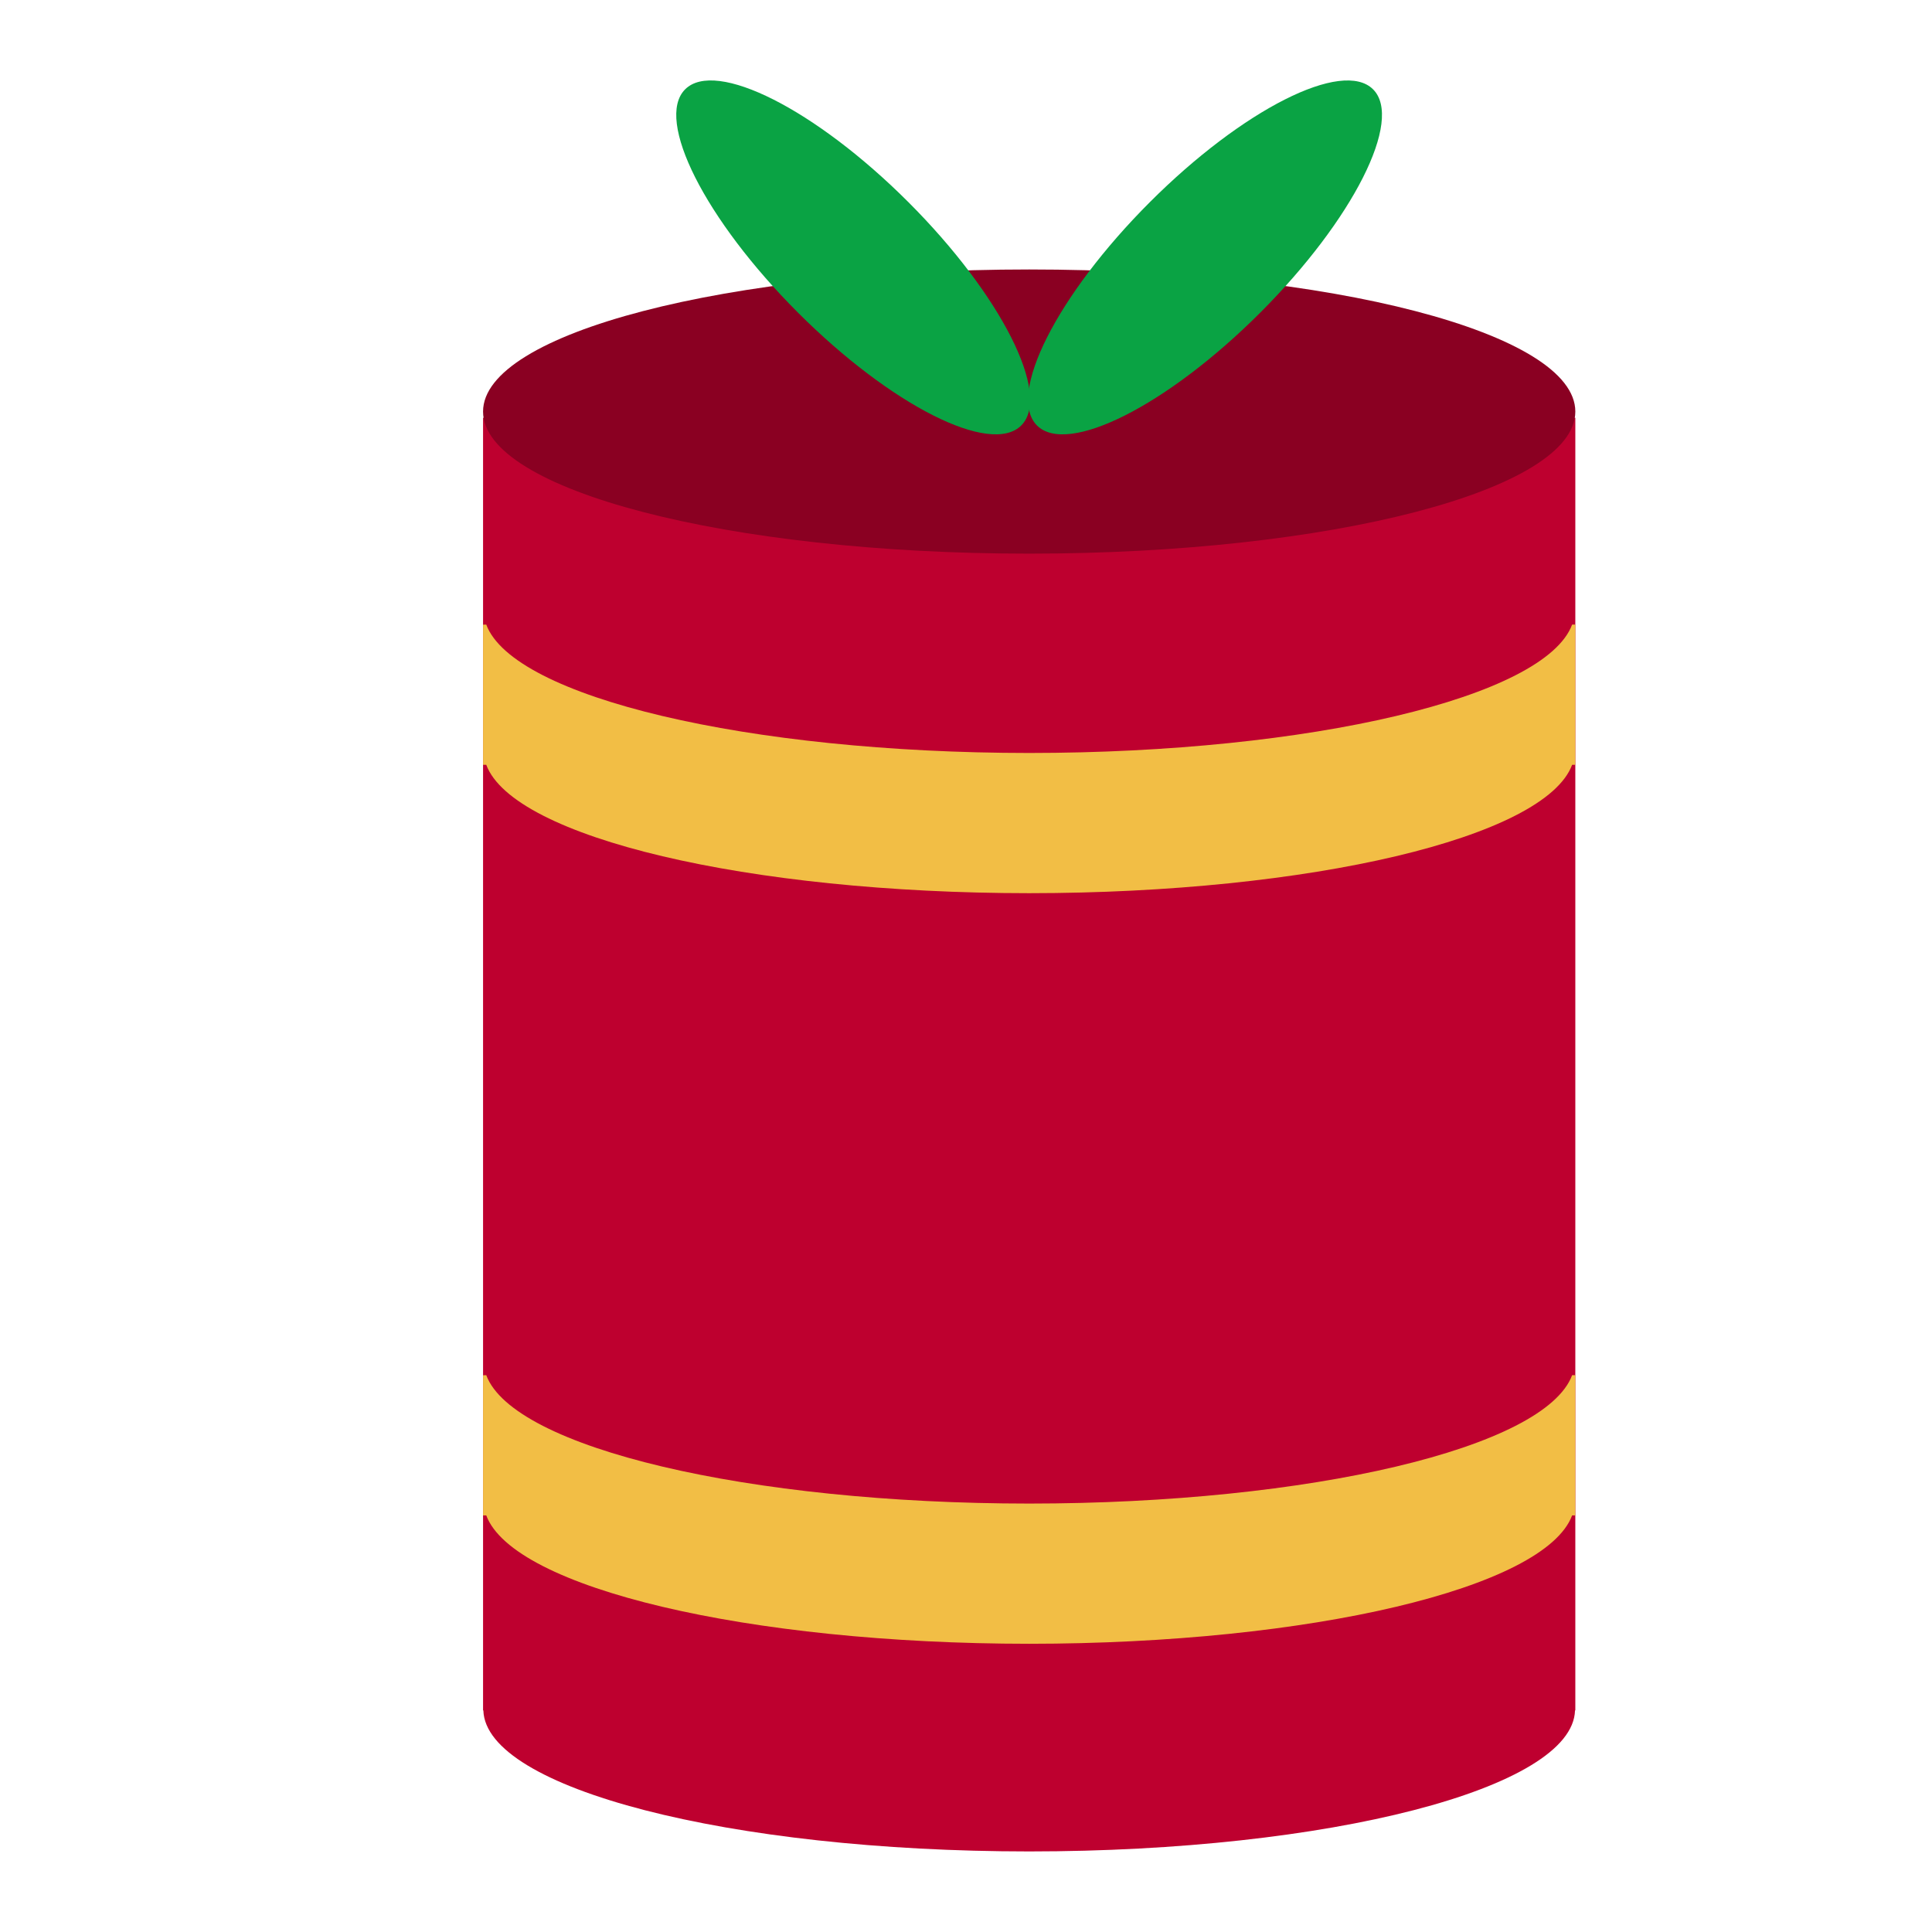
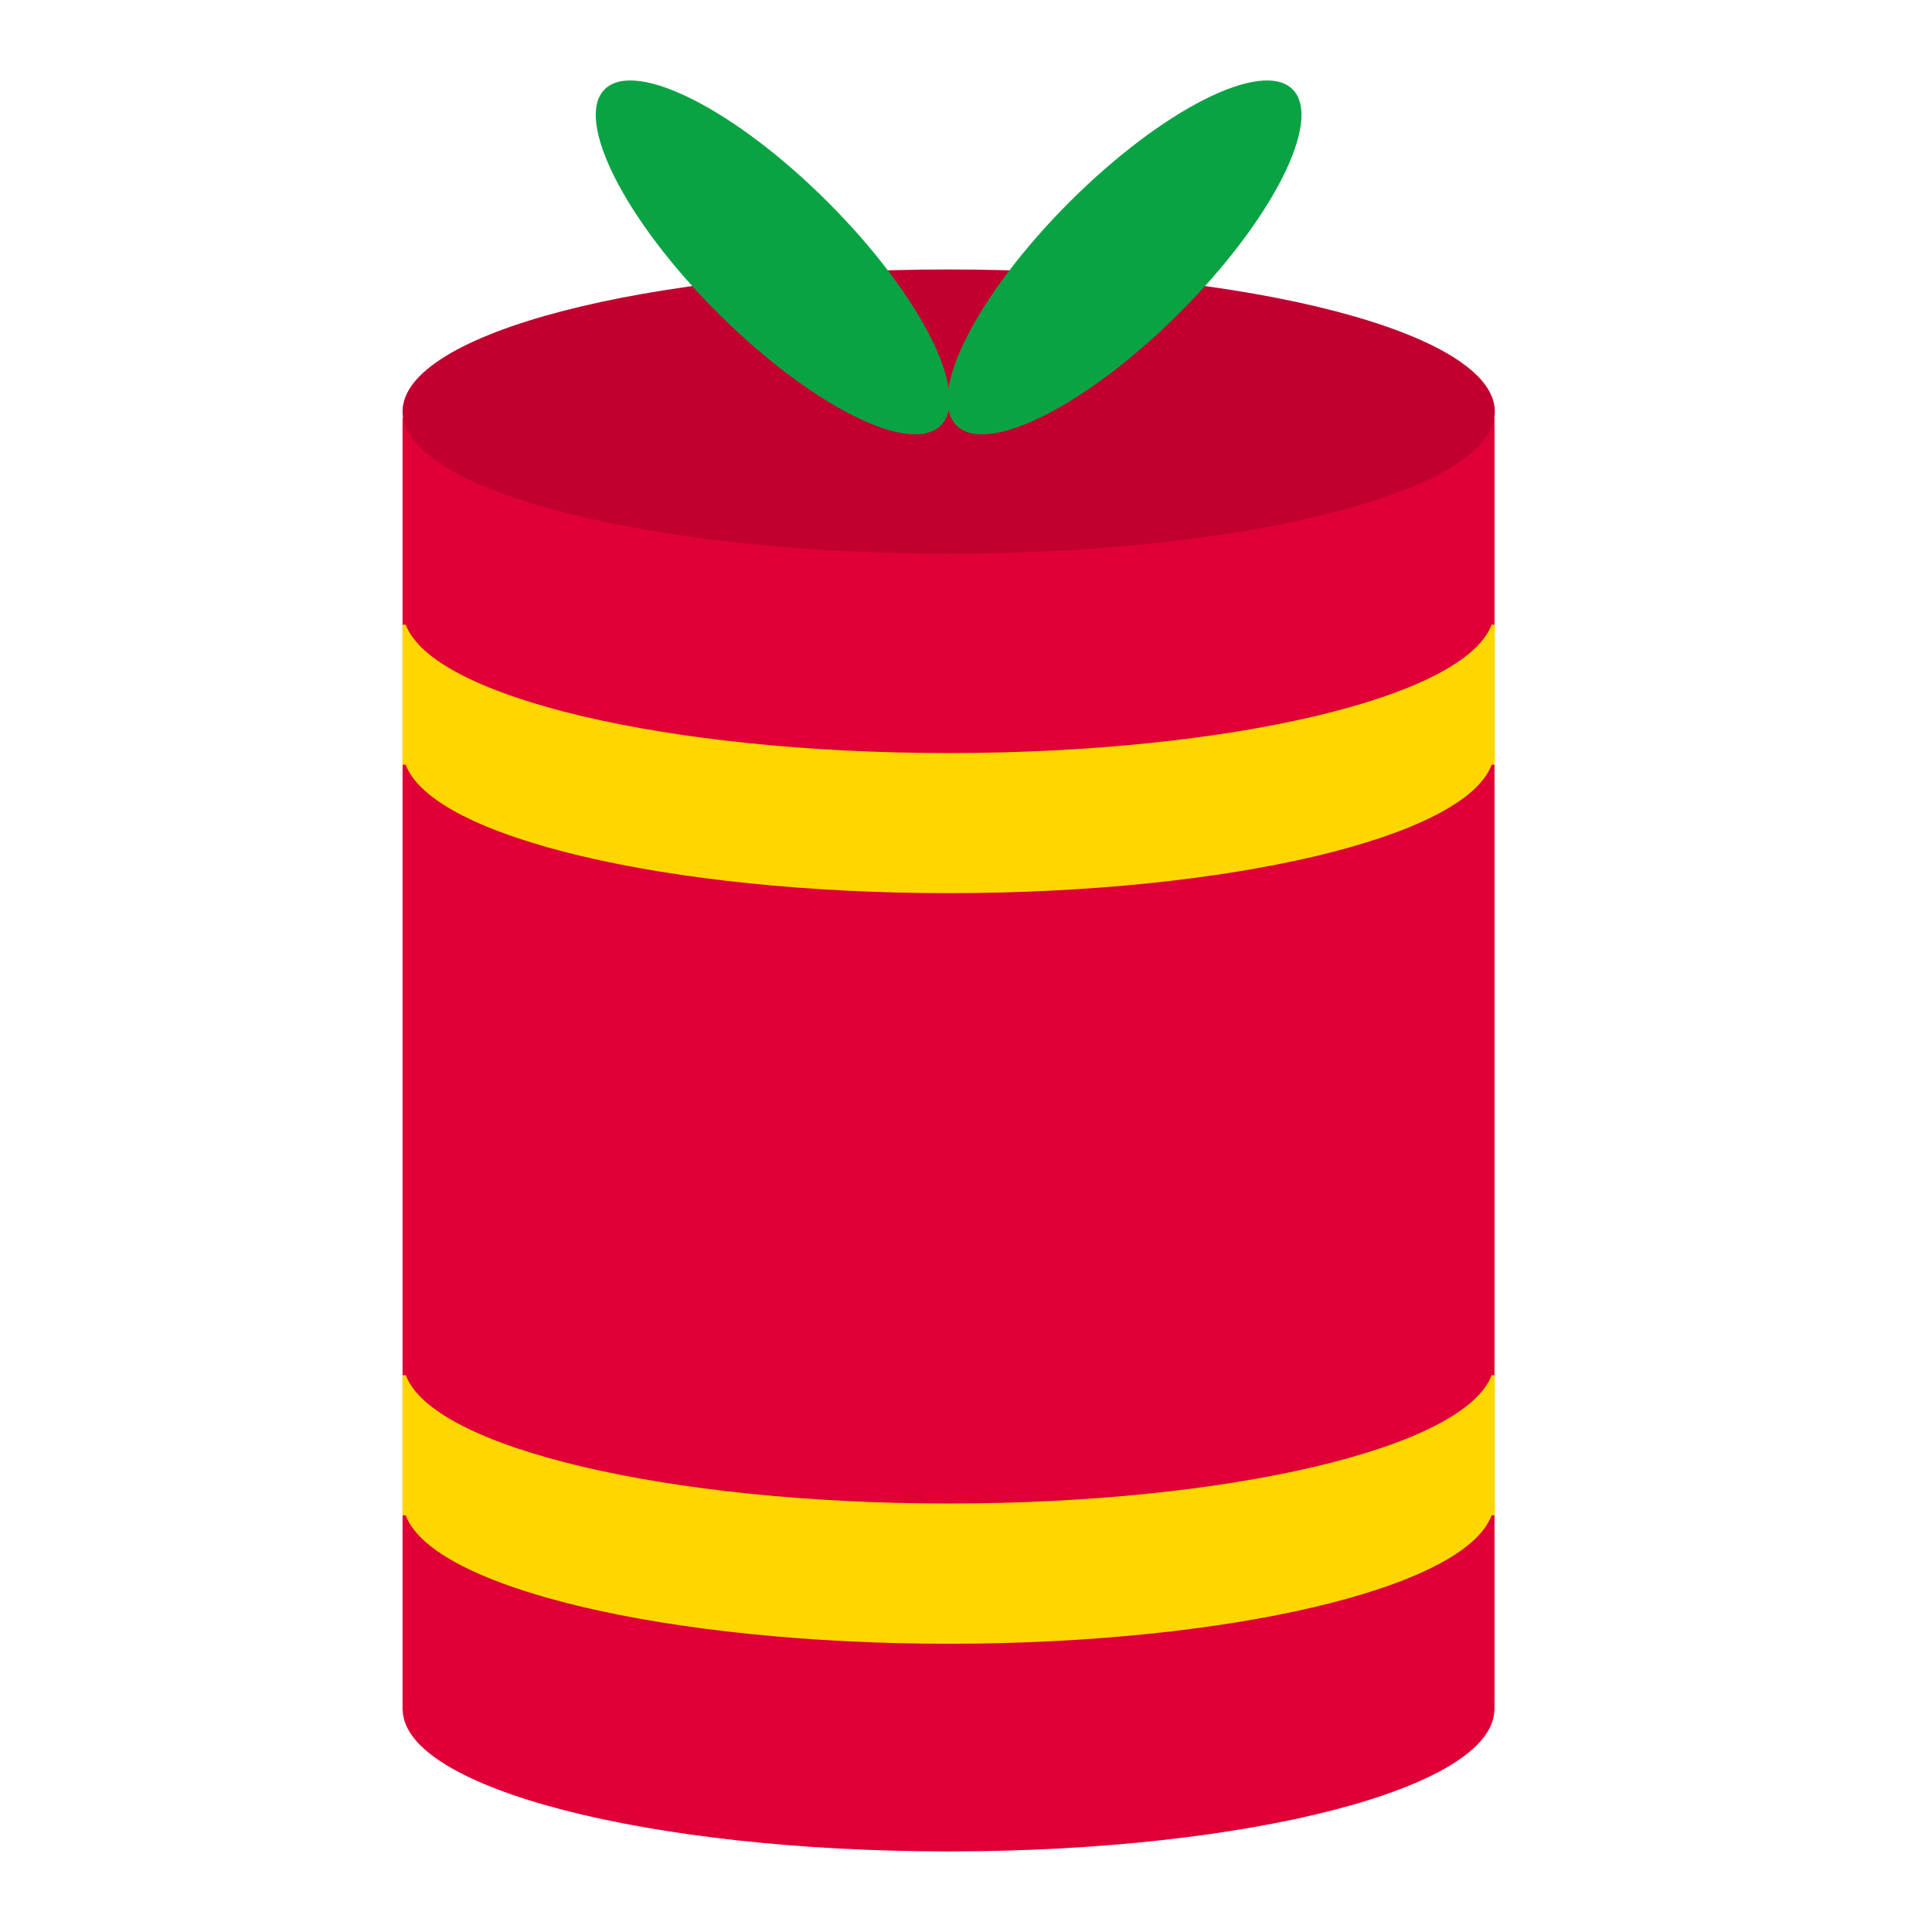
<svg xmlns="http://www.w3.org/2000/svg" width="48" height="48" viewBox="0 0 12.7 12.7" version="1.1" id="svg1">
  <defs id="defs1" />
-   <g id="layer1" transform="translate(-102.5336,-60.36662)">
-     <path id="ellipse1" style="display:inline;fill:#be002f;fill-opacity:1;stroke:#000009;stroke-width:0;stroke-linecap:round;stroke-linejoin:round;paint-order:stroke fill markers" d="m 105.709,63.113 v 8.49 0.007 h 0.002 a 3.59,0.934 0 0 0 3.588,0.927 3.59,0.934 0 0 0 3.588,-0.927 h 0.002 v -0.007 -8.49 z" />
-     <ellipse style="display:inline;fill:#8a0022;fill-opacity:1;stroke:#9b4400;stroke-width:0;stroke-linecap:round;stroke-linejoin:round;stroke-dasharray:none;stroke-opacity:1;paint-order:stroke fill markers" id="path1" cx="109.299" cy="63.072" rx="3.59" ry="0.934" />
-     <path id="rect2-3" style="display:inline;fill:#f2be45;fill-opacity:1;stroke:#000009;stroke-width:0;stroke-linecap:round;stroke-linejoin:round;paint-order:stroke fill markers" d="m 105.709,64.473 v 0.831 0.09 h 0.021 a 3.59,0.934 0 0 0 3.569,0.844 3.59,0.934 0 0 0 3.569,-0.844 h 0.021 v -0.09 a 3.59,0.934 0 0 0 4e-5,-1.79e-4 3.59,0.934 0 0 0 -4e-5,-5.13e-4 v -0.831 h -0.021 a 3.59,0.934 0 0 1 -3.569,0.844 3.59,0.934 0 0 1 -3.569,-0.844 z" />
-     <path id="path3" style="display:inline;fill:#f2be45;fill-opacity:1;stroke:#000009;stroke-width:0;stroke-linecap:round;stroke-linejoin:round;paint-order:stroke fill markers" d="m 105.709,69.407 v 0.831 0.09 h 0.021 a 3.59,0.934 0 0 0 3.569,0.844 3.59,0.934 0 0 0 3.569,-0.844 h 0.021 v -0.09 a 3.59,0.934 0 0 0 4e-5,-1.81e-4 3.59,0.934 0 0 0 -4e-5,-5.13e-4 v -0.831 h -0.021 a 3.59,0.934 0 0 1 -3.569,0.844 3.59,0.934 0 0 1 -3.569,-0.844 z" />
-     <g id="g17" transform="matrix(0.09221728,0,0,0.09221728,95.04091,44.06963)">
+   <g id="layer1" transform="translate(-192.4198,-1.044755)">
+     <path id="ellipse1" style="display:inline;fill:#df0037;fill-opacity:1;stroke:#000009;stroke-width:0;stroke-linecap:round;stroke-linejoin:round;paint-order:stroke fill markers" d="m 195.066,3.791 v 8.49 0.007 h 0.001 a 3.59,0.934 0 0 0 3.588,0.927 3.59,0.934 0 0 0 3.588,-0.927 h 0.001 v -0.007 -8.49 z" />
+     <ellipse style="display:inline;fill:#c1002f;fill-opacity:1;stroke:#9b4400;stroke-width:0;stroke-linecap:round;stroke-linejoin:round;stroke-dasharray:none;stroke-opacity:1;paint-order:stroke fill markers" id="path1" cx="198.656" cy="3.75" rx="3.59" ry="0.934" />
+     <path id="rect2-3" style="display:inline;fill:#ffd700;fill-opacity:1;stroke:#000009;stroke-width:0;stroke-linecap:round;stroke-linejoin:round;paint-order:stroke fill markers" d="m 195.066,5.151 v 0.831 0.09 h 0.021 a 3.59,0.934 0 0 0 3.569,0.844 3.59,0.934 0 0 0 3.569,-0.844 h 0.021 v -0.09 a 3.59,0.934 0 0 0 5e-5,-1.939e-4 3.59,0.934 0 0 0 -5e-5,-6.6e-4 V 5.151 h -0.021 a 3.59,0.934 0 0 1 -3.569,0.844 3.59,0.934 0 0 1 -3.569,-0.844 z" />
+     <path id="path3" style="display:inline;fill:#ffd700;fill-opacity:1;stroke:#000009;stroke-width:0;stroke-linecap:round;stroke-linejoin:round;paint-order:stroke fill markers" d="m 195.066,10.085 v 0.831 0.09 h 0.021 a 3.59,0.934 0 0 0 3.569,0.844 3.59,0.934 0 0 0 3.569,-0.844 h 0.021 v -0.09 a 3.59,0.934 0 0 0 5e-5,-1.84e-4 3.59,0.934 0 0 0 -5e-5,-6.6e-4 v -0.831 h -0.021 a 3.59,0.934 0 0 1 -3.569,0.844 3.59,0.934 0 0 1 -3.569,-0.844 z" />
+     <g id="g17" transform="matrix(0.09221723,0,0,0.09221723,184.398,-15.25222)">
      <ellipse style="fill:#0aa344;fill-opacity:1;stroke:#000009;stroke-width:0;stroke-linecap:round;stroke-linejoin:round;stroke-dasharray:none;paint-order:stroke fill markers" id="path16" cx="256.129" cy="19.745" rx="5.567" ry="16.942" transform="rotate(45)" />
      <ellipse style="fill:#0aa344;fill-opacity:1;stroke:#000009;stroke-width:0;stroke-linecap:round;stroke-linejoin:round;stroke-dasharray:none;paint-order:stroke fill markers" id="ellipse16" cx="-37.479" cy="238.394" rx="5.567" ry="16.942" transform="rotate(-45)" />
    </g>
  </g>
</svg>
